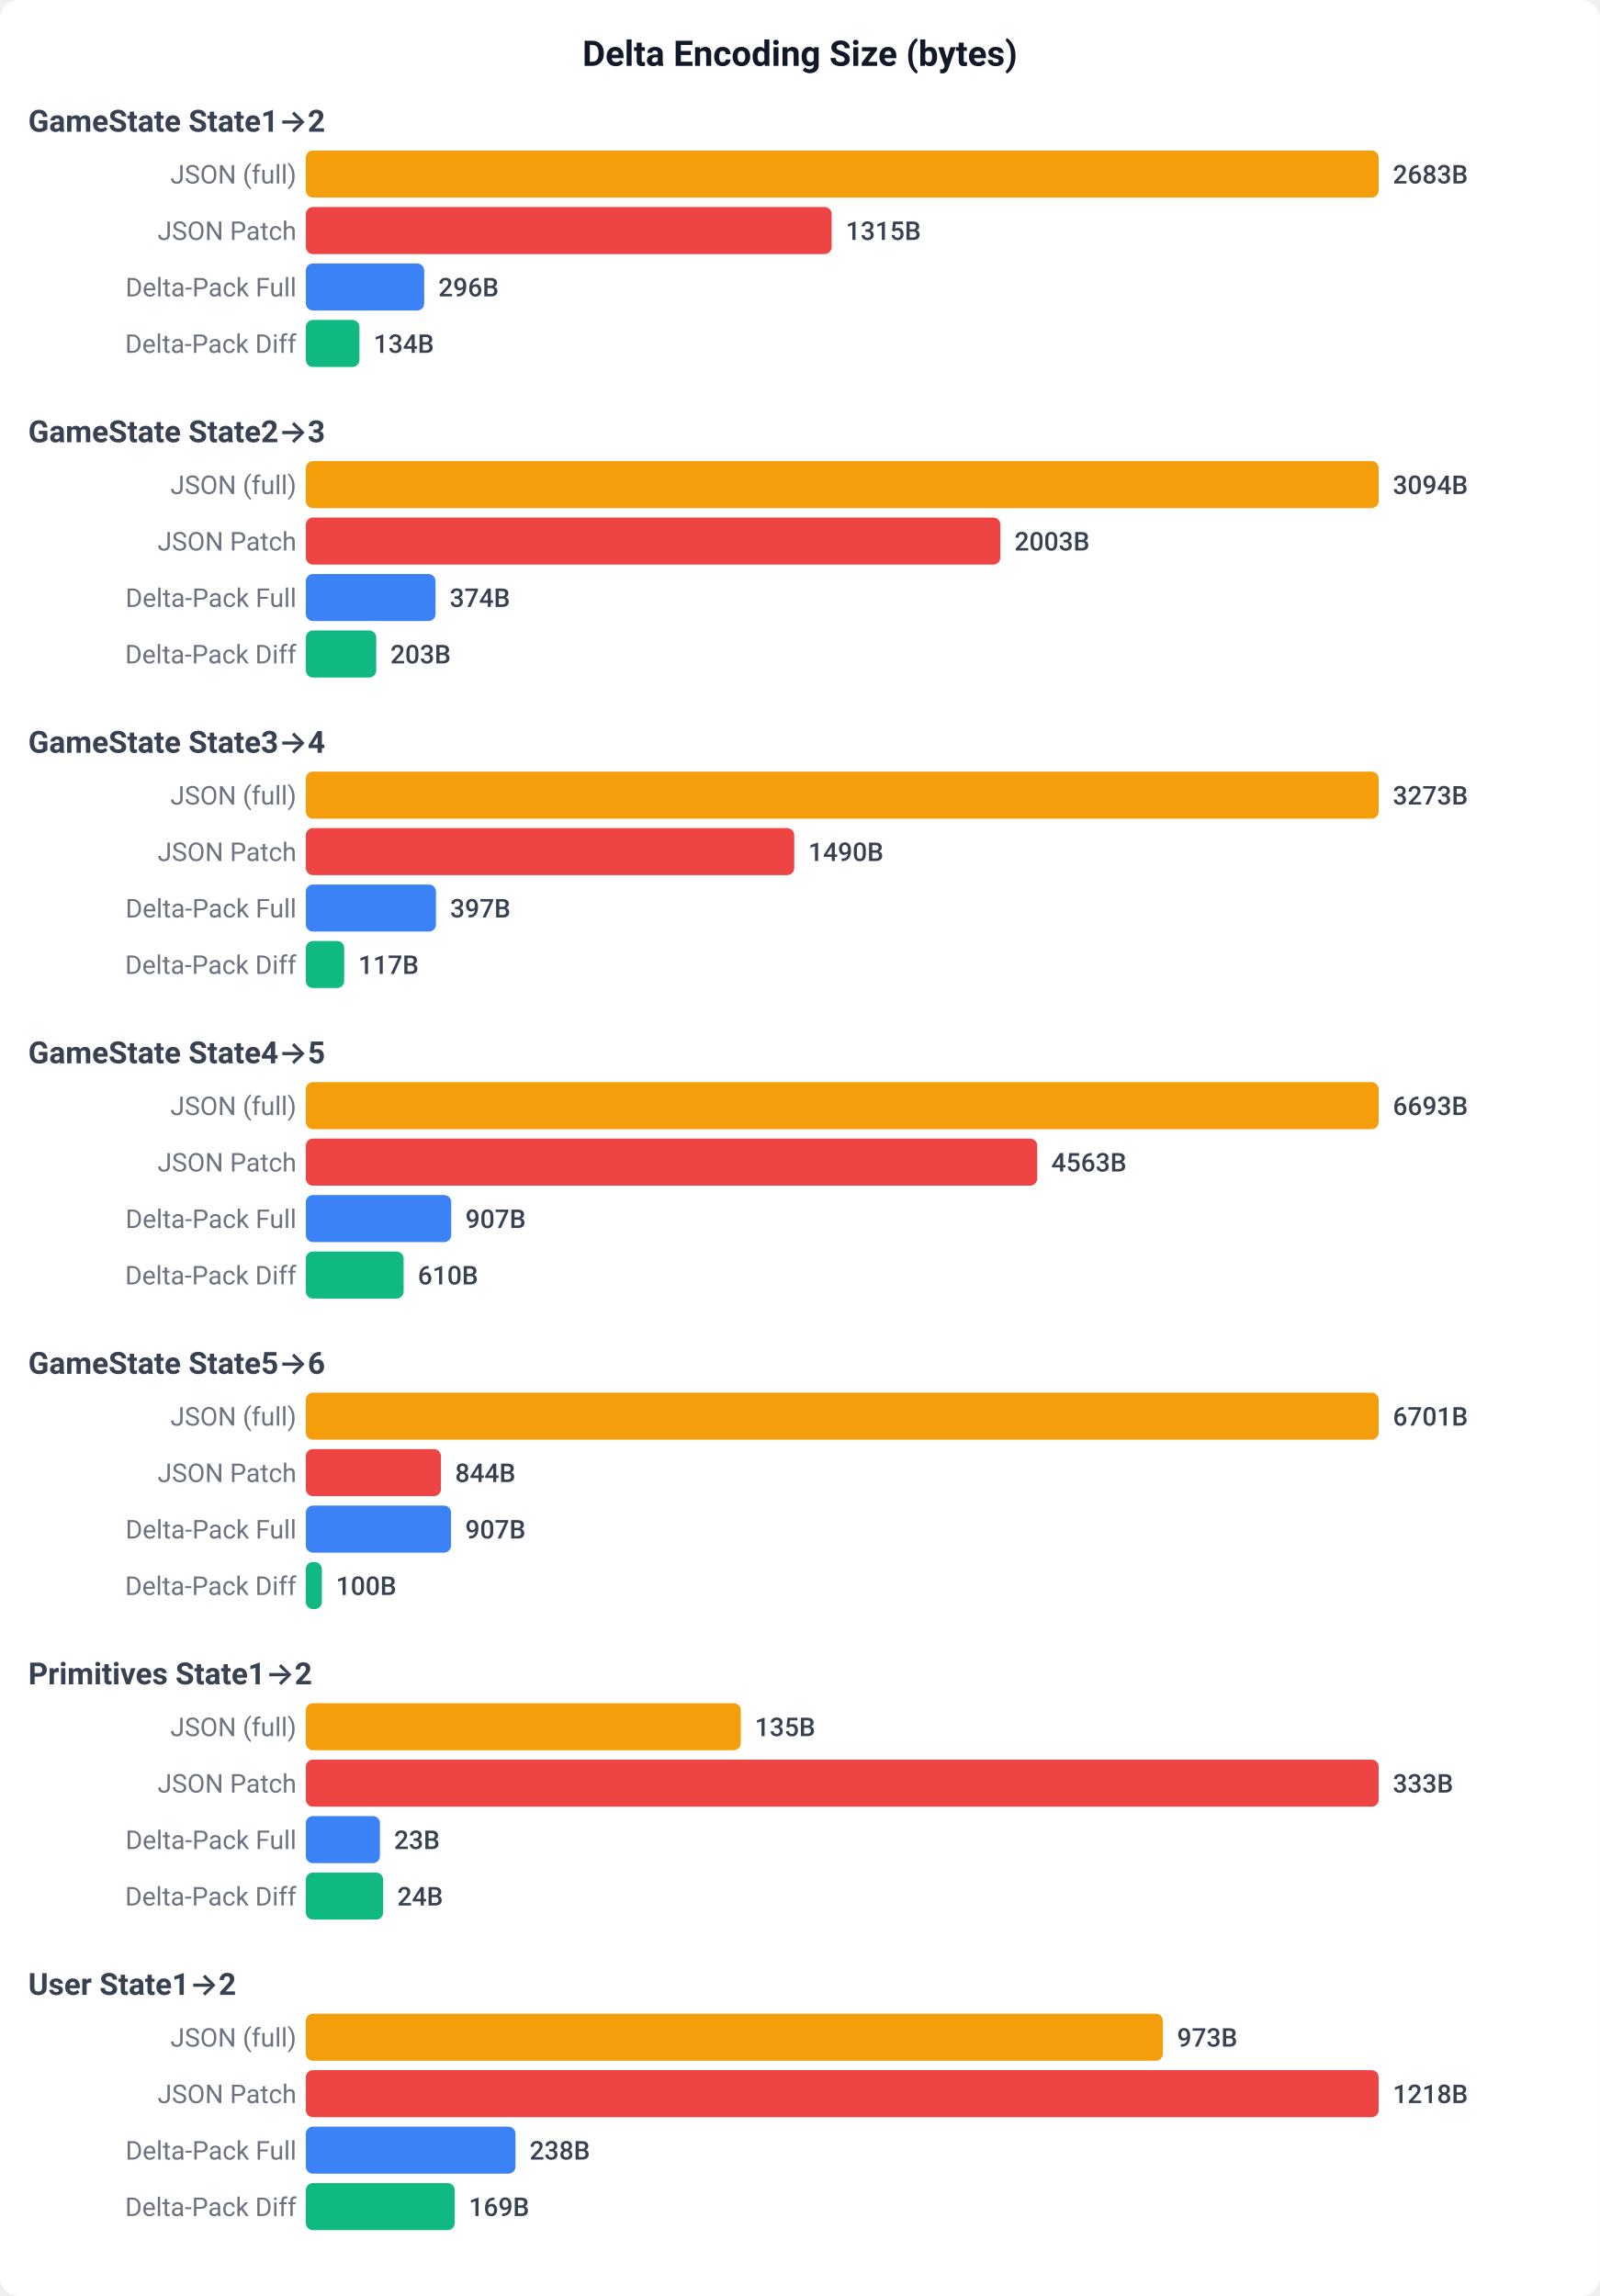
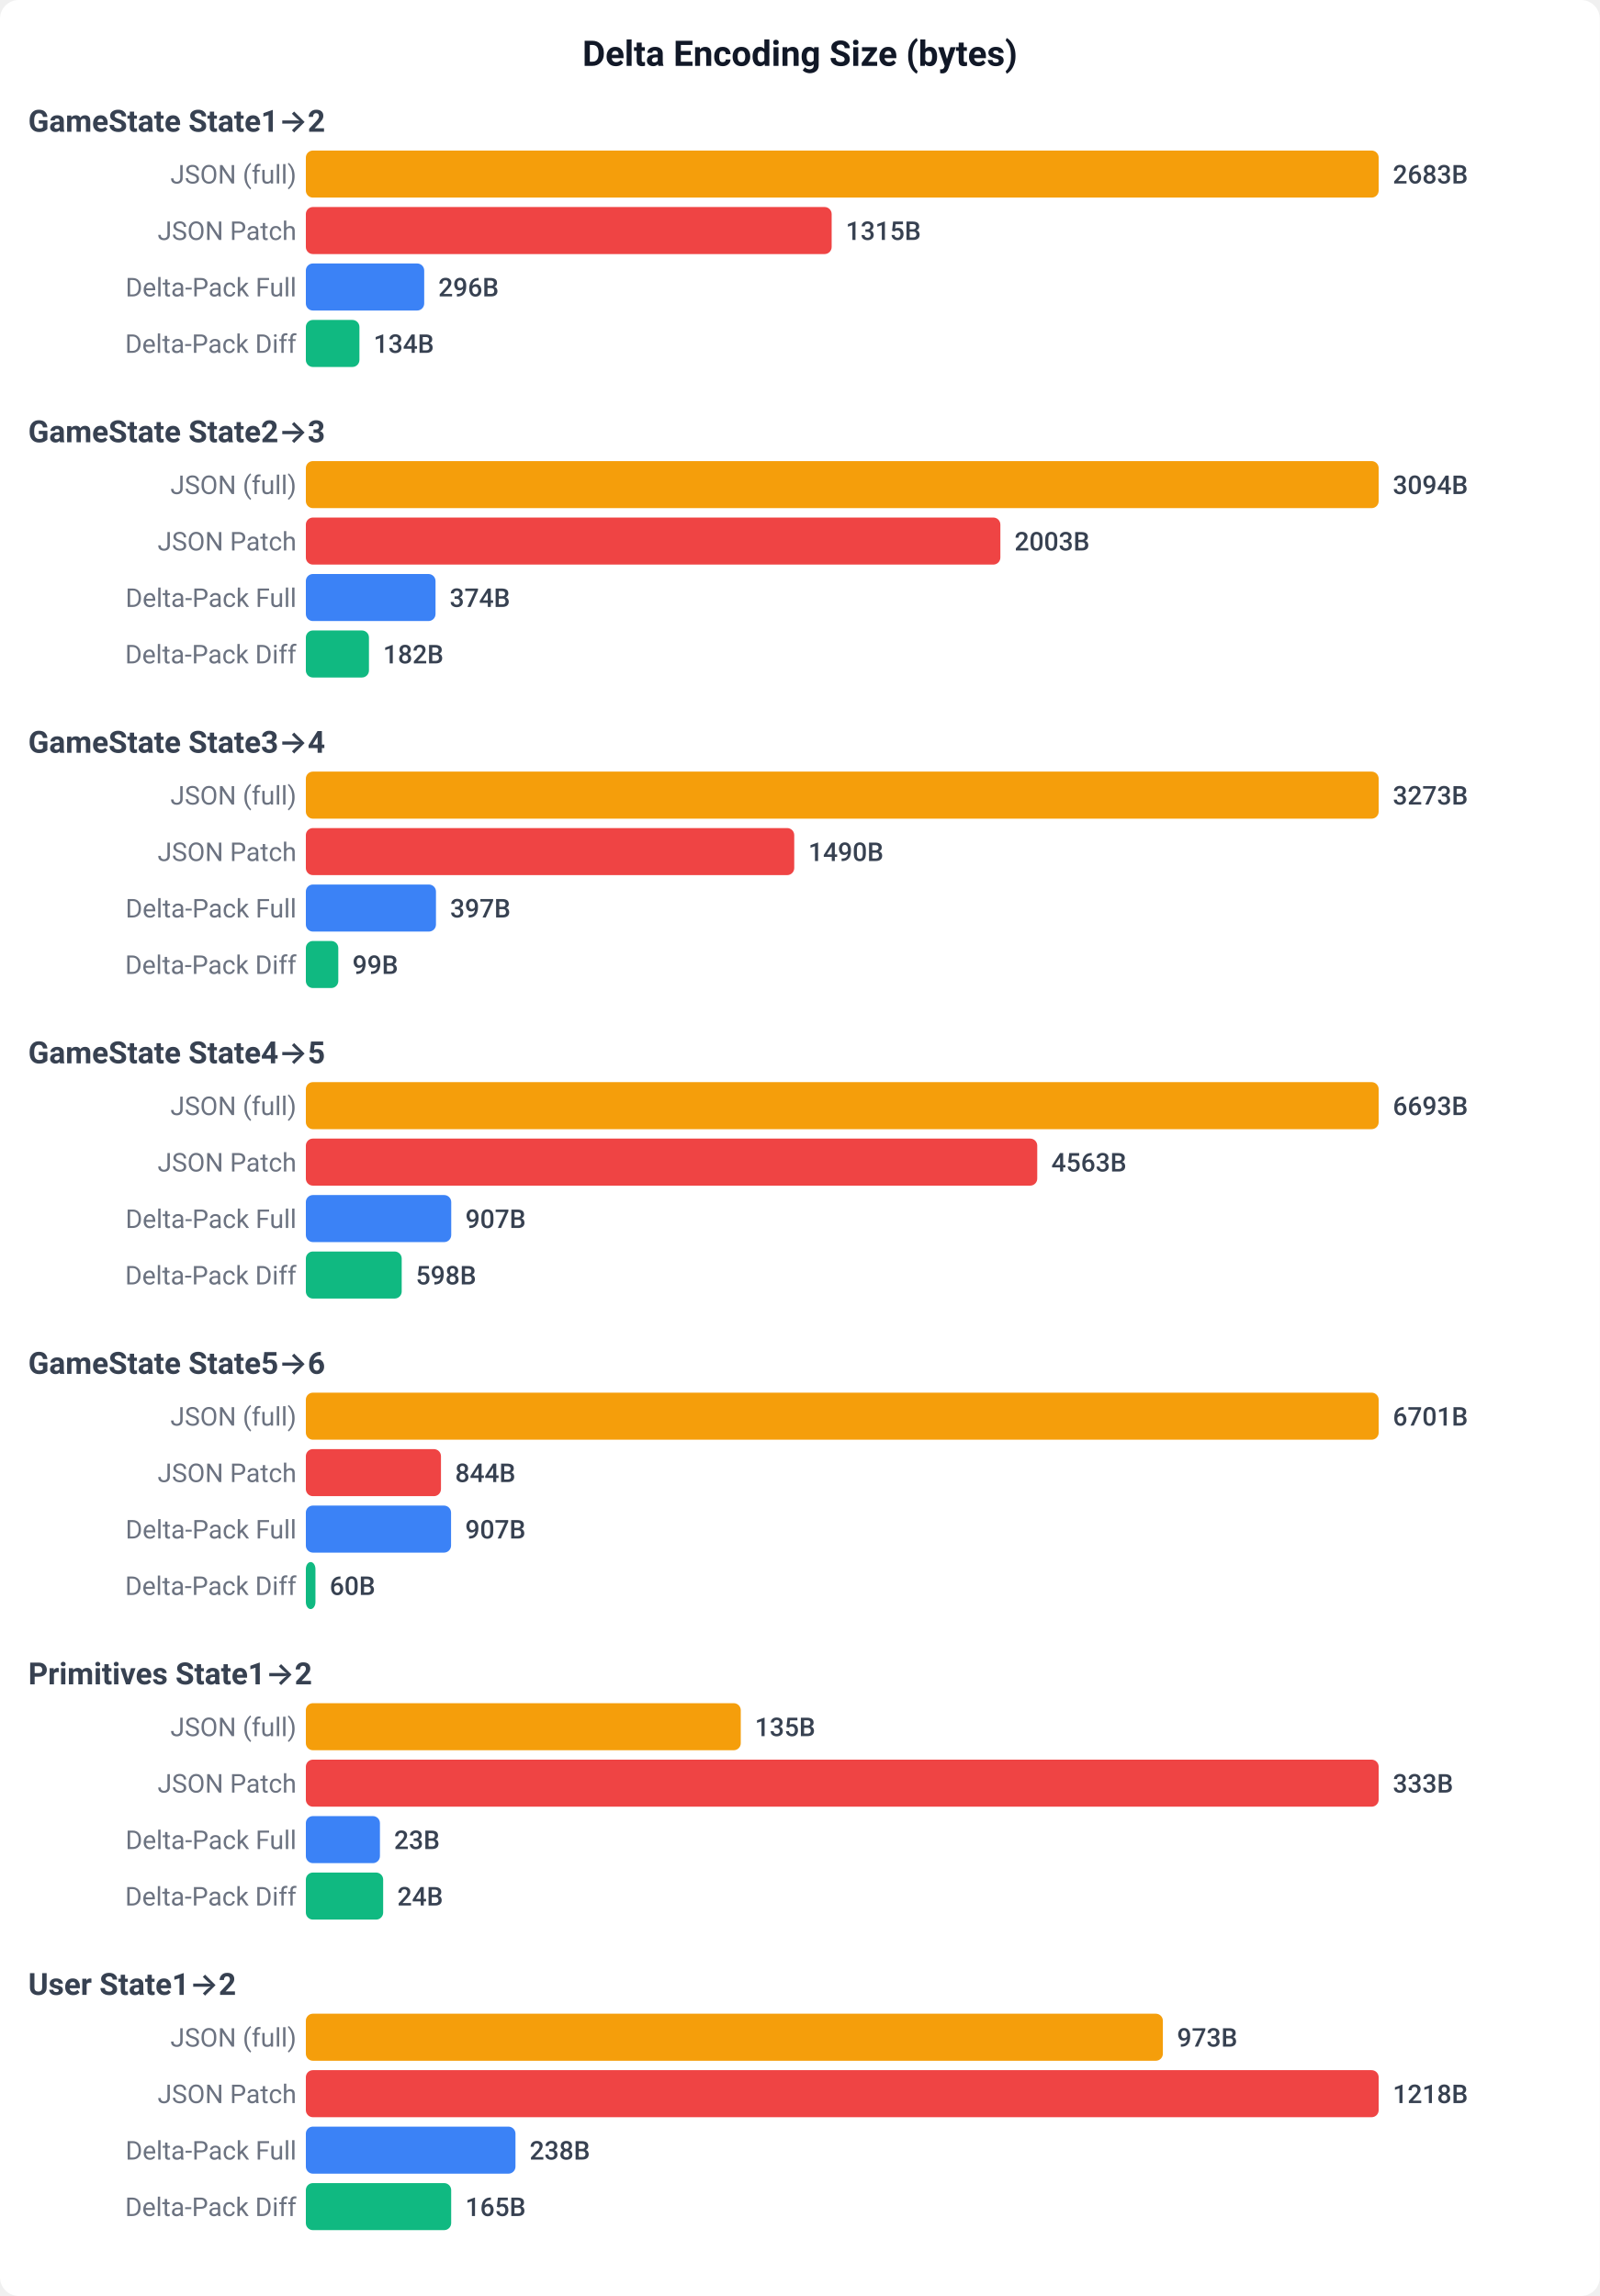
<svg xmlns="http://www.w3.org/2000/svg" width="680" height="976" viewBox="0 0 680 976">
  <style>
    text { font-family: -apple-system, BlinkMacSystemFont, "Segoe UI", Roboto, sans-serif; }
  </style>
  <rect width="680" height="976" fill="white" rx="8" />
  <text x="340" y="28" text-anchor="middle" font-size="15" font-weight="bold" fill="#111827">Delta Encoding Size (bytes)</text>
  <text x="12" y="56" font-size="13" font-weight="600" fill="#374151">GameState State1→2</text>
  <text x="126" y="78" text-anchor="end" font-size="11" fill="#6b7280">JSON (full)</text>
  <rect x="130" y="64" width="456" height="20" fill="#f59e0b" rx="3" />
  <text x="592" y="78" font-size="11" fill="#374151" font-weight="500">2683B</text>
  <text x="126" y="102" text-anchor="end" font-size="11" fill="#6b7280">JSON Patch</text>
  <rect x="130" y="88" width="223.496" height="20" fill="#ef4444" rx="3" />
  <text x="359.496" y="102" font-size="11" fill="#374151" font-weight="500">1315B</text>
  <text x="126" y="126" text-anchor="end" font-size="11" fill="#6b7280">Delta-Pack Full</text>
  <rect x="130" y="112" width="50.308" height="20" fill="#3b82f6" rx="3" />
  <text x="186.308" y="126" font-size="11" fill="#374151" font-weight="500">296B</text>
  <text x="126" y="150" text-anchor="end" font-size="11" fill="#6b7280">Delta-Pack Diff</text>
  <rect x="130" y="136" width="22.775" height="20" fill="#10b981" rx="3" />
  <text x="158.775" y="150" font-size="11" fill="#374151" font-weight="500">134B</text>
  <text x="12" y="188" font-size="13" font-weight="600" fill="#374151">GameState State2→3</text>
  <text x="126" y="210" text-anchor="end" font-size="11" fill="#6b7280">JSON (full)</text>
  <rect x="130" y="196" width="456" height="20" fill="#f59e0b" rx="3" />
  <text x="592" y="210" font-size="11" fill="#374151" font-weight="500">3094B</text>
  <text x="126" y="234" text-anchor="end" font-size="11" fill="#6b7280">JSON Patch</text>
  <rect x="130" y="220" width="295.206" height="20" fill="#ef4444" rx="3" />
  <text x="431.206" y="234" font-size="11" fill="#374151" font-weight="500">2003B</text>
  <text x="126" y="258" text-anchor="end" font-size="11" fill="#6b7280">Delta-Pack Full</text>
  <rect x="130" y="244" width="55.121" height="20" fill="#3b82f6" rx="3" />
  <text x="191.121" y="258" font-size="11" fill="#374151" font-weight="500">374B</text>
  <text x="126" y="282" text-anchor="end" font-size="11" fill="#6b7280">Delta-Pack Diff</text>
-   <rect x="130" y="268" width="29.919" height="20" fill="#10b981" rx="3" />
-   <text x="165.919" y="282" font-size="11" fill="#374151" font-weight="500">203B</text>
+   <rect x="130" y="268" width="26.824" height="20" fill="#10b981" rx="3" />
+   <text x="162.824" y="282" font-size="11" fill="#374151" font-weight="500">182B</text>
  <text x="12" y="320" font-size="13" font-weight="600" fill="#374151">GameState State3→4</text>
  <text x="126" y="342" text-anchor="end" font-size="11" fill="#6b7280">JSON (full)</text>
  <rect x="130" y="328" width="456" height="20" fill="#f59e0b" rx="3" />
  <text x="592" y="342" font-size="11" fill="#374151" font-weight="500">3273B</text>
  <text x="126" y="366" text-anchor="end" font-size="11" fill="#6b7280">JSON Patch</text>
  <rect x="130" y="352" width="207.589" height="20" fill="#ef4444" rx="3" />
  <text x="343.589" y="366" font-size="11" fill="#374151" font-weight="500">1490B</text>
  <text x="126" y="390" text-anchor="end" font-size="11" fill="#6b7280">Delta-Pack Full</text>
  <rect x="130" y="376" width="55.311" height="20" fill="#3b82f6" rx="3" />
  <text x="191.311" y="390" font-size="11" fill="#374151" font-weight="500">397B</text>
  <text x="126" y="414" text-anchor="end" font-size="11" fill="#6b7280">Delta-Pack Diff</text>
-   <rect x="130" y="400" width="16.301" height="20" fill="#10b981" rx="3" />
-   <text x="152.301" y="414" font-size="11" fill="#374151" font-weight="500">117B</text>
+   <rect x="130" y="400" width="13.793" height="20" fill="#10b981" rx="3" />
+   <text x="149.793" y="414" font-size="11" fill="#374151" font-weight="500">99B</text>
  <text x="12" y="452" font-size="13" font-weight="600" fill="#374151">GameState State4→5</text>
  <text x="126" y="474" text-anchor="end" font-size="11" fill="#6b7280">JSON (full)</text>
  <rect x="130" y="460" width="456" height="20" fill="#f59e0b" rx="3" />
  <text x="592" y="474" font-size="11" fill="#374151" font-weight="500">6693B</text>
  <text x="126" y="498" text-anchor="end" font-size="11" fill="#6b7280">JSON Patch</text>
  <rect x="130" y="484" width="310.881" height="20" fill="#ef4444" rx="3" />
  <text x="446.881" y="498" font-size="11" fill="#374151" font-weight="500">4563B</text>
  <text x="126" y="522" text-anchor="end" font-size="11" fill="#6b7280">Delta-Pack Full</text>
  <rect x="130" y="508" width="61.795" height="20" fill="#3b82f6" rx="3" />
  <text x="197.795" y="522" font-size="11" fill="#374151" font-weight="500">907B</text>
  <text x="126" y="546" text-anchor="end" font-size="11" fill="#6b7280">Delta-Pack Diff</text>
-   <rect x="130" y="532" width="41.56" height="20" fill="#10b981" rx="3" />
-   <text x="177.56" y="546" font-size="11" fill="#374151" font-weight="500">610B</text>
+   <rect x="130" y="532" width="40.742" height="20" fill="#10b981" rx="3" />
+   <text x="176.742" y="546" font-size="11" fill="#374151" font-weight="500">598B</text>
  <text x="12" y="584" font-size="13" font-weight="600" fill="#374151">GameState State5→6</text>
  <text x="126" y="606" text-anchor="end" font-size="11" fill="#6b7280">JSON (full)</text>
  <rect x="130" y="592" width="456" height="20" fill="#f59e0b" rx="3" />
  <text x="592" y="606" font-size="11" fill="#374151" font-weight="500">6701B</text>
  <text x="126" y="630" text-anchor="end" font-size="11" fill="#6b7280">JSON Patch</text>
  <rect x="130" y="616" width="57.434" height="20" fill="#ef4444" rx="3" />
  <text x="193.434" y="630" font-size="11" fill="#374151" font-weight="500">844B</text>
  <text x="126" y="654" text-anchor="end" font-size="11" fill="#6b7280">Delta-Pack Full</text>
  <rect x="130" y="640" width="61.721" height="20" fill="#3b82f6" rx="3" />
  <text x="197.721" y="654" font-size="11" fill="#374151" font-weight="500">907B</text>
  <text x="126" y="678" text-anchor="end" font-size="11" fill="#6b7280">Delta-Pack Diff</text>
-   <rect x="130" y="664" width="6.805" height="20" fill="#10b981" rx="3" />
-   <text x="142.805" y="678" font-size="11" fill="#374151" font-weight="500">100B</text>
+   <rect x="130" y="664" width="4.083" height="20" fill="#10b981" rx="3" />
+   <text x="140.083" y="678" font-size="11" fill="#374151" font-weight="500">60B</text>
  <text x="12" y="716" font-size="13" font-weight="600" fill="#374151">Primitives State1→2</text>
  <text x="126" y="738" text-anchor="end" font-size="11" fill="#6b7280">JSON (full)</text>
  <rect x="130" y="724" width="184.865" height="20" fill="#f59e0b" rx="3" />
  <text x="320.865" y="738" font-size="11" fill="#374151" font-weight="500">135B</text>
  <text x="126" y="762" text-anchor="end" font-size="11" fill="#6b7280">JSON Patch</text>
  <rect x="130" y="748" width="456" height="20" fill="#ef4444" rx="3" />
  <text x="592" y="762" font-size="11" fill="#374151" font-weight="500">333B</text>
  <text x="126" y="786" text-anchor="end" font-size="11" fill="#6b7280">Delta-Pack Full</text>
  <rect x="130" y="772" width="31.495" height="20" fill="#3b82f6" rx="3" />
  <text x="167.495" y="786" font-size="11" fill="#374151" font-weight="500">23B</text>
  <text x="126" y="810" text-anchor="end" font-size="11" fill="#6b7280">Delta-Pack Diff</text>
  <rect x="130" y="796" width="32.865" height="20" fill="#10b981" rx="3" />
  <text x="168.865" y="810" font-size="11" fill="#374151" font-weight="500">24B</text>
  <text x="12" y="848" font-size="13" font-weight="600" fill="#374151">User State1→2</text>
  <text x="126" y="870" text-anchor="end" font-size="11" fill="#6b7280">JSON (full)</text>
  <rect x="130" y="856" width="364.276" height="20" fill="#f59e0b" rx="3" />
  <text x="500.276" y="870" font-size="11" fill="#374151" font-weight="500">973B</text>
  <text x="126" y="894" text-anchor="end" font-size="11" fill="#6b7280">JSON Patch</text>
  <rect x="130" y="880" width="456" height="20" fill="#ef4444" rx="3" />
  <text x="592" y="894" font-size="11" fill="#374151" font-weight="500">1218B</text>
  <text x="126" y="918" text-anchor="end" font-size="11" fill="#6b7280">Delta-Pack Full</text>
  <rect x="130" y="904" width="89.103" height="20" fill="#3b82f6" rx="3" />
  <text x="225.103" y="918" font-size="11" fill="#374151" font-weight="500">238B</text>
  <text x="126" y="942" text-anchor="end" font-size="11" fill="#6b7280">Delta-Pack Diff</text>
-   <rect x="130" y="928" width="63.271" height="20" fill="#10b981" rx="3" />
-   <text x="199.271" y="942" font-size="11" fill="#374151" font-weight="500">169B</text>
+   <rect x="130" y="928" width="61.773" height="20" fill="#10b981" rx="3" />
+   <text x="197.773" y="942" font-size="11" fill="#374151" font-weight="500">165B</text>
</svg>
